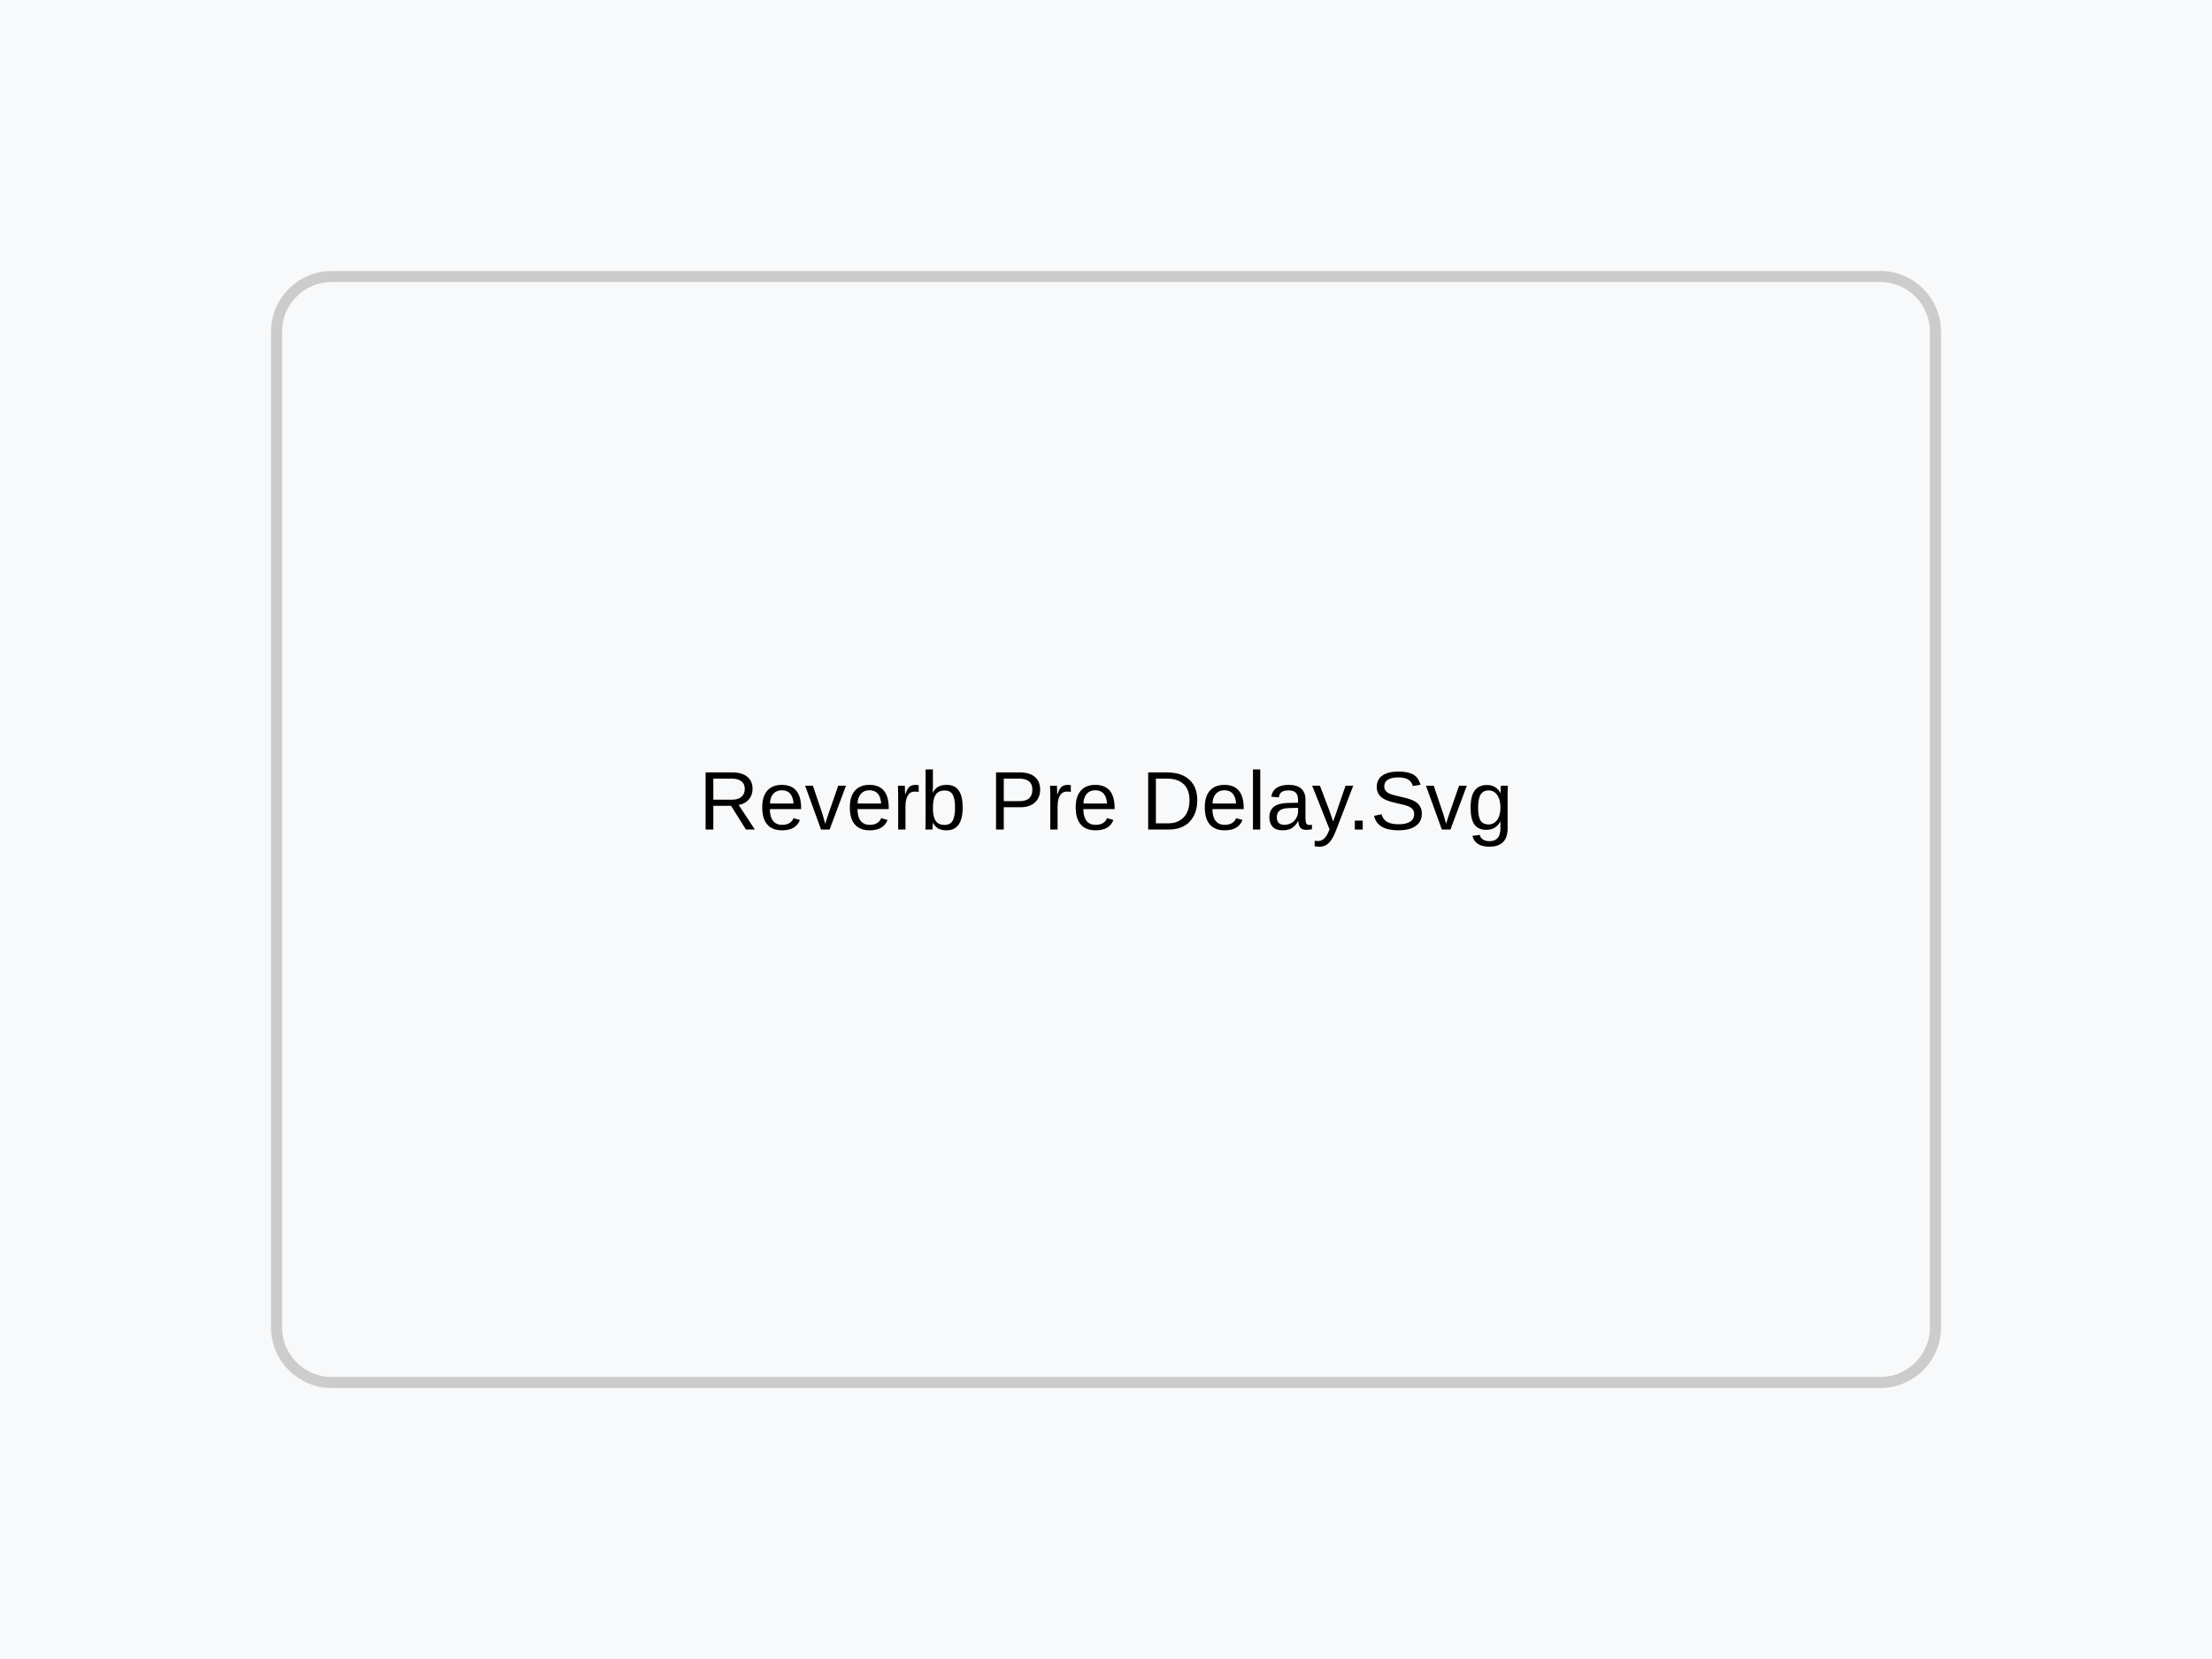
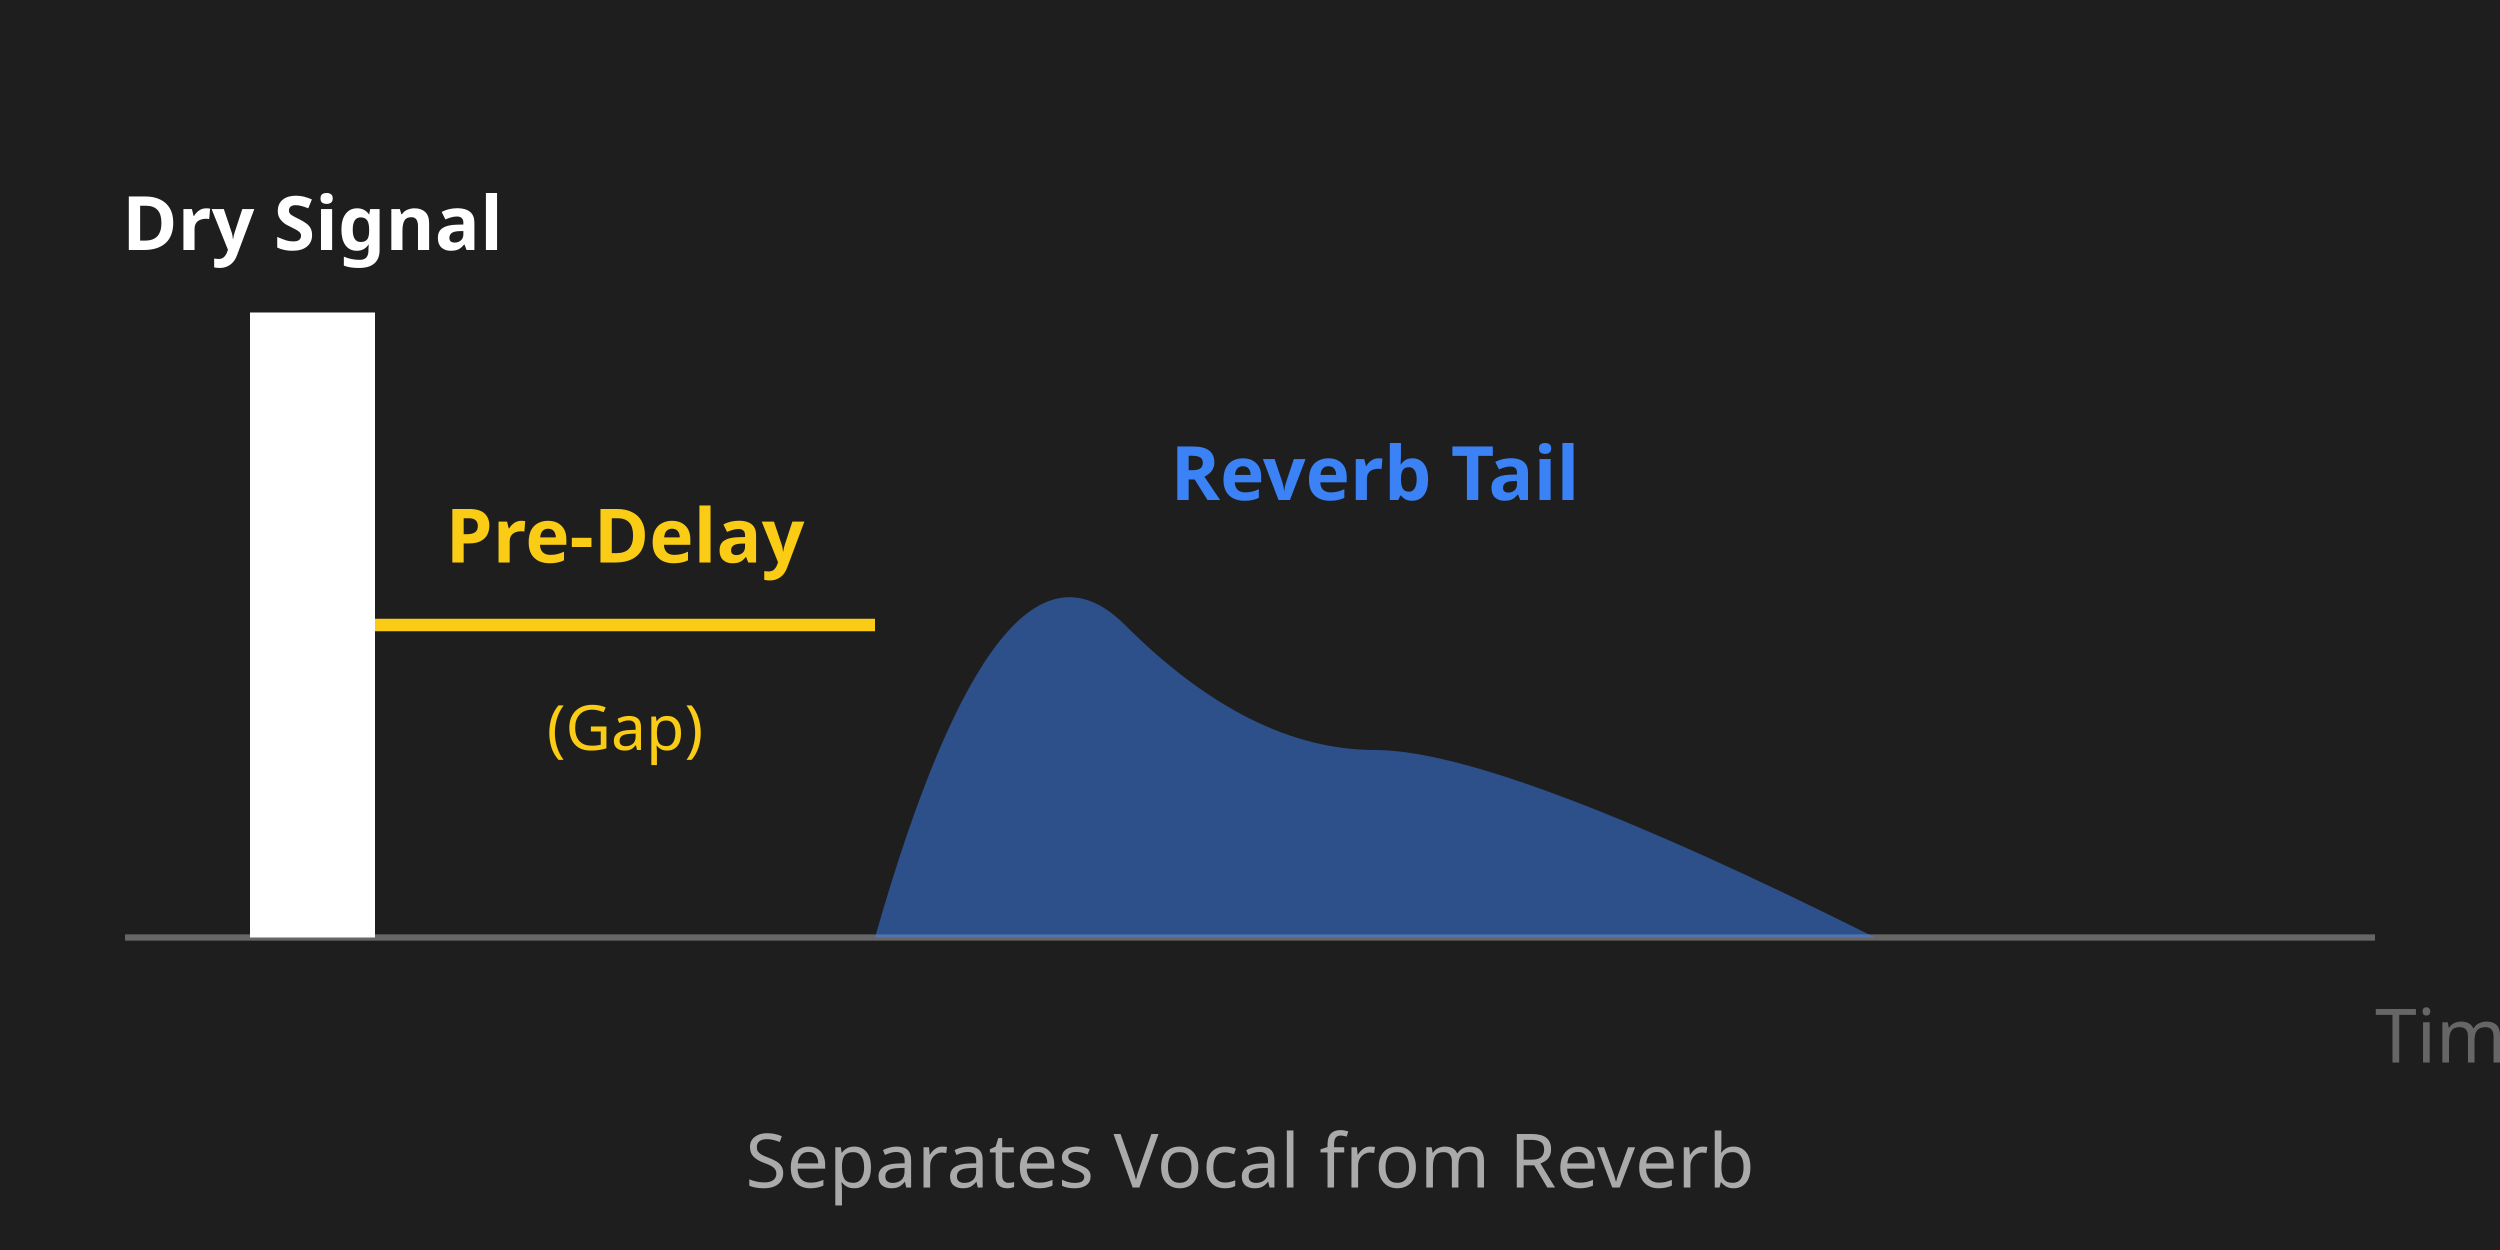
- <svg xmlns="http://www.w3.org/2000/svg" viewBox="0 0 800 600">
-   <defs>
-     <filter id="shadow" x="-20%" y="-20%" width="140%" height="140%">
-       <feGaussianBlur in="SourceAlpha" stdDeviation="3" />
-       <feOffset dx="2" dy="2" result="offsetblur" />
-       <feComponentTransfer>
-         <feFuncA type="linear" slope="0.5" />
-       </feComponentTransfer>
-       <feMerge>
-         <feMergeNode />
-         <feMergeNode in="SourceGraphic" />
-       </feMerge>
-     </filter>
-   </defs>
-   <rect x="0" y="0" width="800" height="600" fill="#f8f9fa" />
-   <text x="400" y="300" font-family="Arial, sans-serif" font-size="30" fill="black" text-anchor="middle" font-weight="normal">Reverb Pre Delay.Svg</text>
-   <rect x="100" y="100" width="600" height="400" rx="20" fill="none" stroke="#ccc" stroke-width="4" opacity="1" />
+ <svg xmlns="http://www.w3.org/2000/svg" width="400" height="200">
+   <rect width="100%" height="100%" fill="#1e1e1e" />
+   <line x1="20" y1="150" x2="380" y2="150" stroke="#666" />
+   <text x="380" y="170" fill="#666" font-family="sans-serif">Time</text>
+   <rect x="40" y="50" width="20" height="100" fill="#fff" />
+   <text x="50" y="40" text-anchor="middle" fill="#fff" font-family="sans-serif" font-weight="bold">Dry Signal</text>
+   <line x1="60" y1="100" x2="140" y2="100" stroke="#facc15" stroke-width="2" marker-end="url(#arrow)" marker-start="url(#arrow)" />
+   <text x="100" y="90" text-anchor="middle" fill="#facc15" font-family="sans-serif" font-weight="bold">Pre-Delay</text>
+   <text x="100" y="120" text-anchor="middle" fill="#facc15" font-family="sans-serif" font-size="10">(Gap)</text>
+   <path d="M140,150 Q160,80 180,100 T220,120 T300,150" fill="#3b82f6" opacity="0.5" />
+   <path d="M140,150 L300,150 L300,100" fill="none" />
+   <text x="220" y="80" text-anchor="middle" fill="#3b82f6" font-family="sans-serif" font-weight="bold">Reverb Tail</text>
+   <text x="200" y="190" text-anchor="middle" fill="#aaa" font-family="sans-serif" font-size="12">Separates Vocal from Reverb</text>
</svg>
